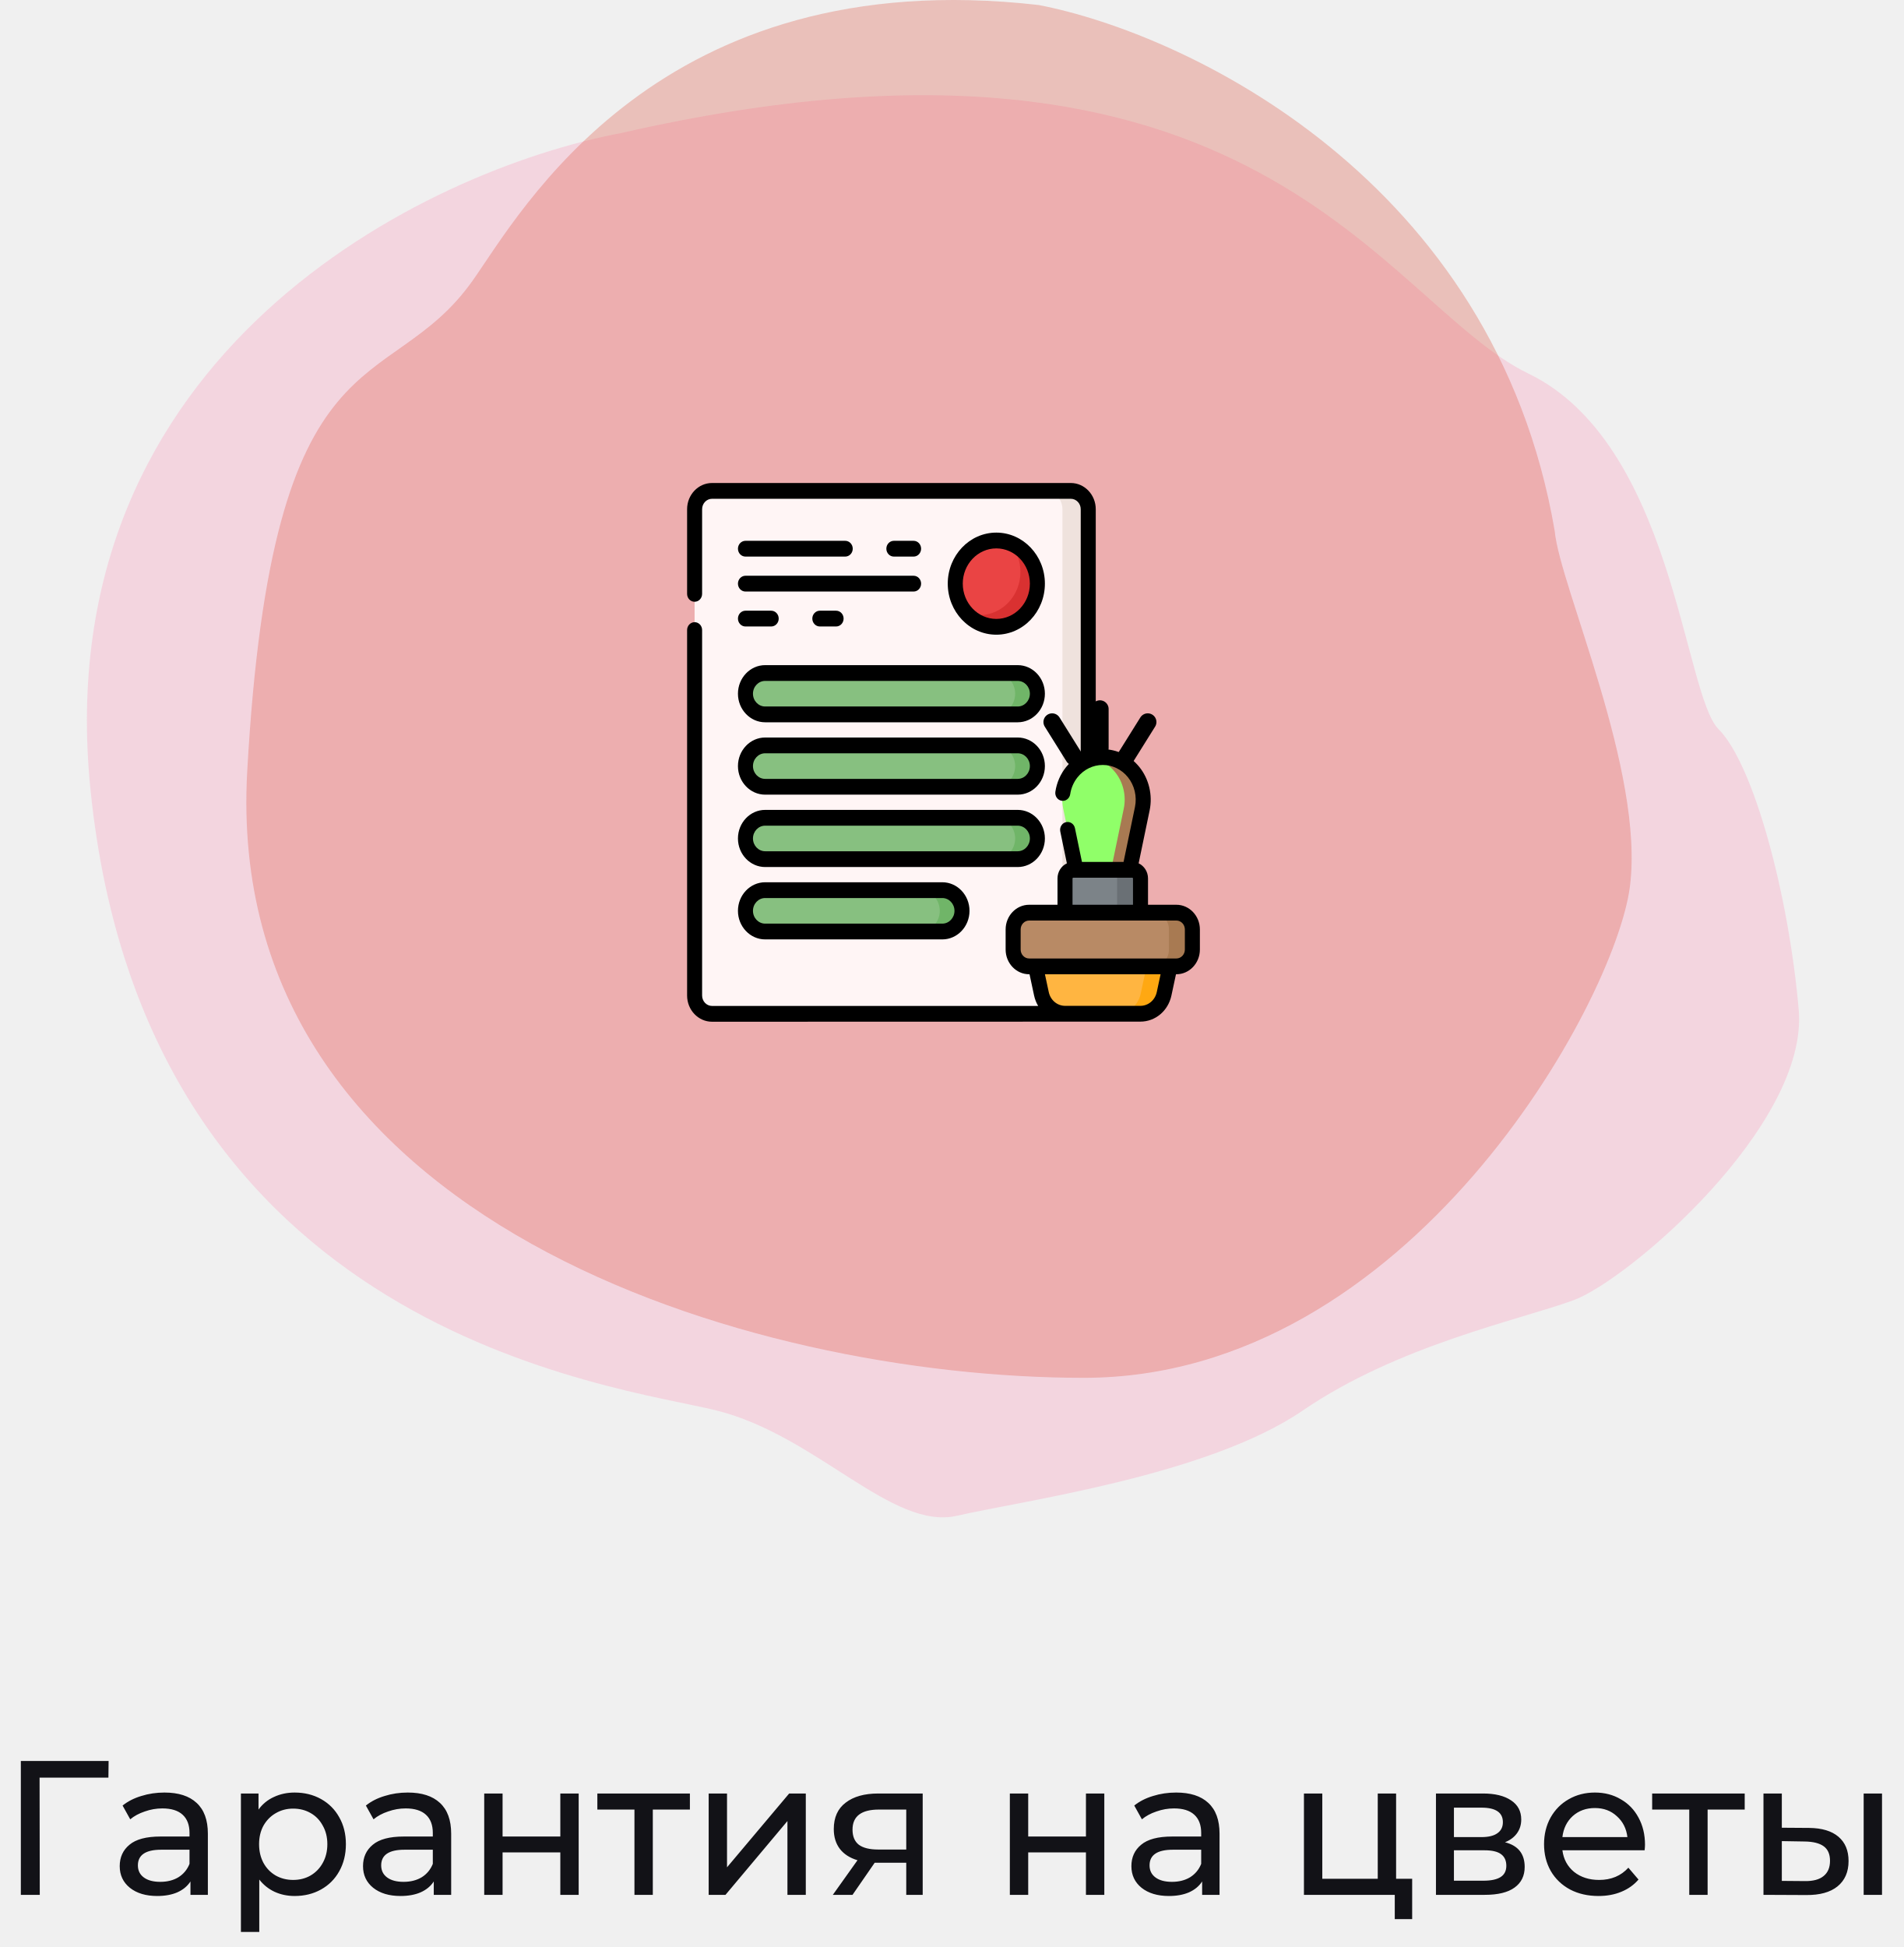
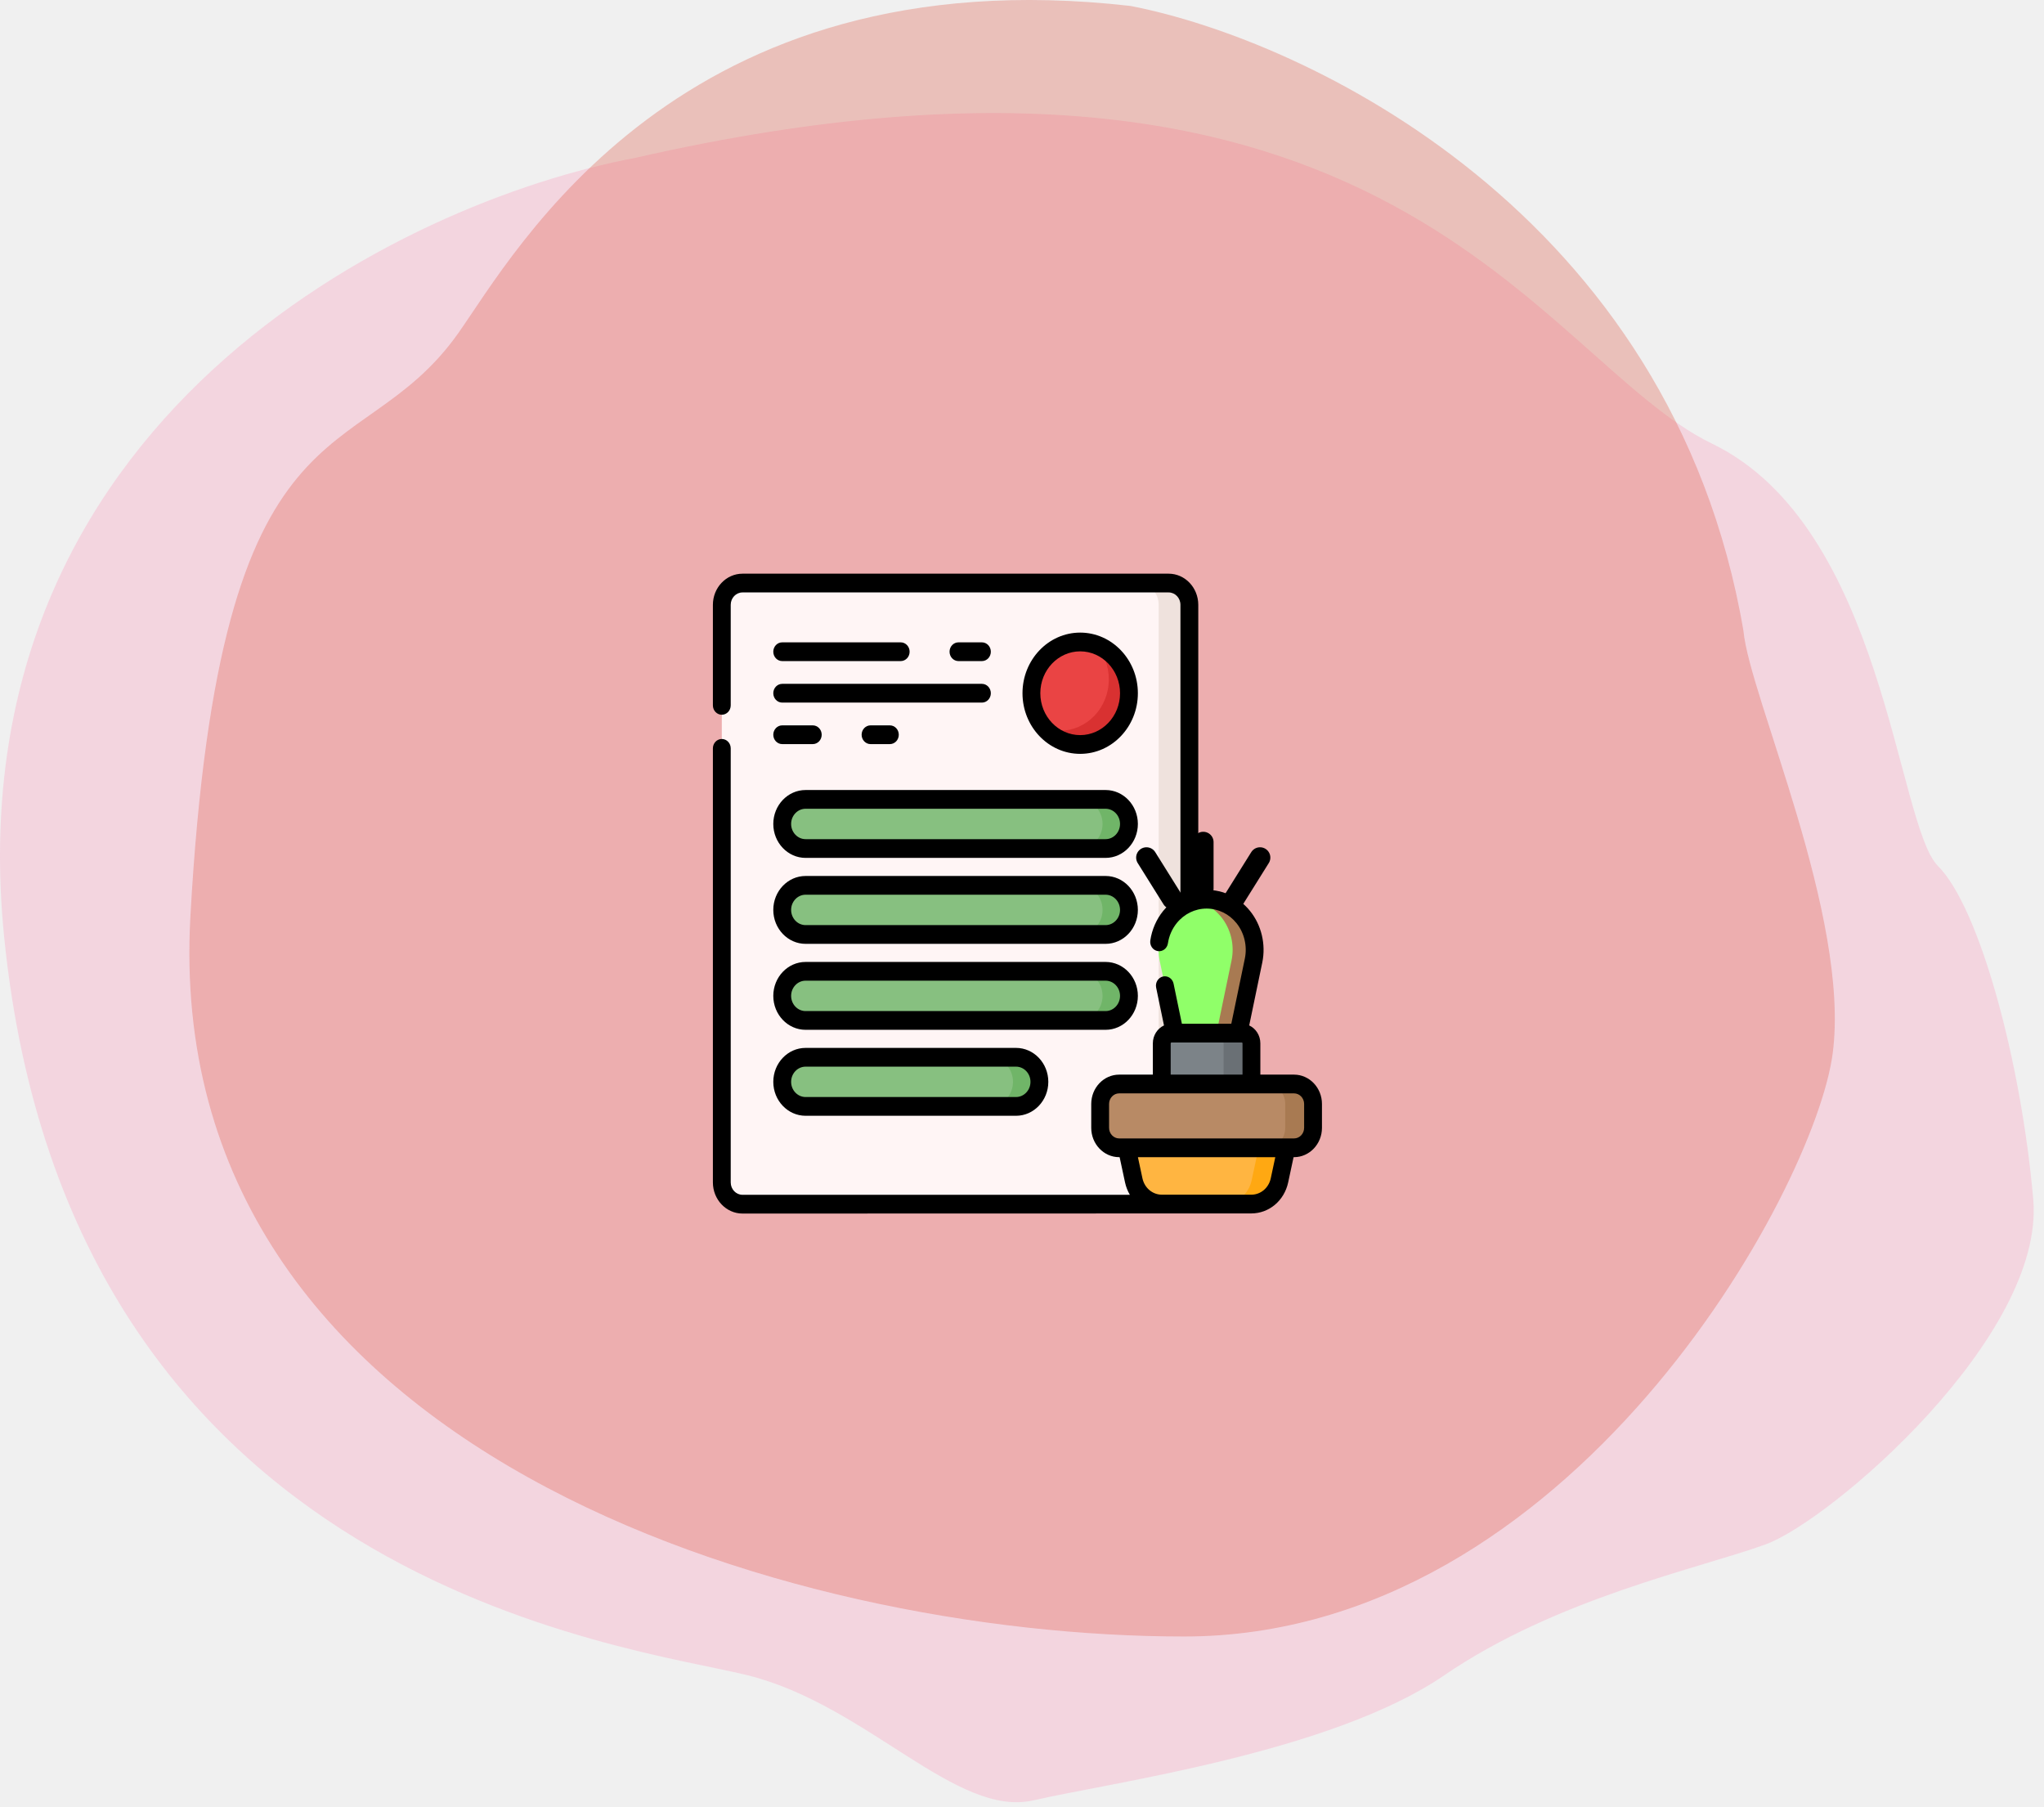
- <svg xmlns="http://www.w3.org/2000/svg" width="219" height="224" viewBox="0 0 219 224" fill="none">
-   <path opacity="0.3" d="M10.406 90.807C5.334 40.545 49.025 19.525 71.504 15.299C144.707 -1.417 159.117 34.896 175.833 42.966C192.548 51.035 193.701 79.855 197.736 83.89C201.771 87.925 205.806 102.911 206.958 116.168C208.111 129.426 187.361 147.294 181.02 149.6C174.68 151.905 160.846 154.787 149.895 162.28C138.943 169.774 117.616 172.656 110.123 174.385C102.63 176.114 93.984 165.162 82.456 162.28C70.928 159.398 16.747 153.634 10.406 90.807Z" fill="#FB96BA" />
-   <path opacity="0.3" d="M187.531 102.029C189.26 88.772 179.461 67.445 178.885 61.105C171.968 20.532 136.423 3.848 119.516 0.577C75.709 -4.421 59.926 24.458 54.383 32.285C44.584 46.118 31.326 36.896 28.444 88.772C25.562 140.648 86.447 158.516 124.703 158.516C162.169 158.516 185.802 115.286 187.531 102.029Z" fill="#DC503E" />
-   <path d="M12.474 204.514H4.554L4.576 218H2.398V202.6H12.496L12.474 204.514ZM18.923 206.23C20.536 206.23 21.768 206.626 22.619 207.418C23.484 208.21 23.917 209.391 23.917 210.96V218H21.915V216.46C21.563 217.003 21.057 217.421 20.397 217.714C19.751 217.993 18.981 218.132 18.087 218.132C16.781 218.132 15.733 217.817 14.941 217.186C14.163 216.555 13.775 215.727 13.775 214.7C13.775 213.673 14.149 212.852 14.897 212.236C15.645 211.605 16.833 211.29 18.461 211.29H21.805V210.872C21.805 209.963 21.541 209.266 21.013 208.782C20.485 208.298 19.707 208.056 18.681 208.056C17.991 208.056 17.317 208.173 16.657 208.408C15.997 208.628 15.439 208.929 14.985 209.31L14.105 207.726C14.706 207.242 15.425 206.875 16.261 206.626C17.097 206.362 17.984 206.23 18.923 206.23ZM18.439 216.504C19.245 216.504 19.942 216.328 20.529 215.976C21.115 215.609 21.541 215.096 21.805 214.436V212.808H18.549C16.759 212.808 15.865 213.409 15.865 214.612C15.865 215.199 16.092 215.661 16.547 215.998C17.001 216.335 17.632 216.504 18.439 216.504ZM33.902 206.23C35.031 206.23 36.043 206.479 36.938 206.978C37.833 207.477 38.529 208.173 39.028 209.068C39.541 209.963 39.798 210.997 39.798 212.17C39.798 213.343 39.541 214.385 39.028 215.294C38.529 216.189 37.833 216.885 36.938 217.384C36.043 217.883 35.031 218.132 33.902 218.132C33.066 218.132 32.296 217.971 31.592 217.648C30.902 217.325 30.316 216.856 29.832 216.24V222.268H27.72V206.34H29.744V208.188C30.213 207.543 30.807 207.059 31.526 206.736C32.245 206.399 33.036 206.23 33.902 206.23ZM33.726 216.284C34.474 216.284 35.141 216.115 35.728 215.778C36.329 215.426 36.798 214.942 37.136 214.326C37.488 213.695 37.664 212.977 37.664 212.17C37.664 211.363 37.488 210.652 37.136 210.036C36.798 209.405 36.329 208.921 35.728 208.584C35.141 208.247 34.474 208.078 33.726 208.078C32.992 208.078 32.325 208.254 31.724 208.606C31.137 208.943 30.668 209.42 30.316 210.036C29.979 210.652 29.81 211.363 29.81 212.17C29.81 212.977 29.979 213.695 30.316 214.326C30.653 214.942 31.122 215.426 31.724 215.778C32.325 216.115 32.992 216.284 33.726 216.284ZM46.917 206.23C48.53 206.23 49.762 206.626 50.613 207.418C51.478 208.21 51.911 209.391 51.911 210.96V218H49.909V216.46C49.557 217.003 49.051 217.421 48.391 217.714C47.746 217.993 46.976 218.132 46.081 218.132C44.776 218.132 43.727 217.817 42.935 217.186C42.158 216.555 41.769 215.727 41.769 214.7C41.769 213.673 42.143 212.852 42.891 212.236C43.639 211.605 44.827 211.29 46.455 211.29H49.799V210.872C49.799 209.963 49.535 209.266 49.007 208.782C48.479 208.298 47.702 208.056 46.675 208.056C45.986 208.056 45.311 208.173 44.651 208.408C43.991 208.628 43.434 208.929 42.979 209.31L42.099 207.726C42.7 207.242 43.419 206.875 44.255 206.626C45.091 206.362 45.978 206.23 46.917 206.23ZM46.433 216.504C47.24 216.504 47.936 216.328 48.523 215.976C49.11 215.609 49.535 215.096 49.799 214.436V212.808H46.543C44.754 212.808 43.859 213.409 43.859 214.612C43.859 215.199 44.086 215.661 44.541 215.998C44.996 216.335 45.626 216.504 46.433 216.504ZM55.714 206.34H57.826V211.29H64.47V206.34H66.582V218H64.47V213.116H57.826V218H55.714V206.34ZM79.379 208.188H75.111V218H72.999V208.188H68.731V206.34H79.379V208.188ZM81.538 206.34H83.65V214.832L90.8 206.34H92.714V218H90.602V209.508L83.474 218H81.538V206.34ZM106.164 206.34V218H104.272V214.304H100.884H100.642L98.09 218H95.824L98.662 214.018C97.782 213.754 97.107 213.321 96.638 212.72C96.168 212.104 95.934 211.341 95.934 210.432C95.934 209.097 96.388 208.085 97.298 207.396C98.207 206.692 99.461 206.34 101.06 206.34H106.164ZM98.09 210.498C98.09 211.275 98.332 211.855 98.816 212.236C99.314 212.603 100.055 212.786 101.038 212.786H104.272V208.188H101.126C99.102 208.188 98.09 208.958 98.09 210.498ZM116.192 206.34H118.304V211.29H124.948V206.34H127.06V218H124.948V213.116H118.304V218H116.192V206.34ZM135.325 206.23C136.938 206.23 138.17 206.626 139.021 207.418C139.886 208.21 140.319 209.391 140.319 210.96V218H138.317V216.46C137.965 217.003 137.459 217.421 136.799 217.714C136.154 217.993 135.384 218.132 134.489 218.132C133.184 218.132 132.135 217.817 131.343 217.186C130.566 216.555 130.177 215.727 130.177 214.7C130.177 213.673 130.551 212.852 131.299 212.236C132.047 211.605 133.235 211.29 134.863 211.29H138.207V210.872C138.207 209.963 137.943 209.266 137.415 208.782C136.887 208.298 136.11 208.056 135.083 208.056C134.394 208.056 133.719 208.173 133.059 208.408C132.399 208.628 131.842 208.929 131.387 209.31L130.507 207.726C131.108 207.242 131.827 206.875 132.663 206.626C133.499 206.362 134.386 206.23 135.325 206.23ZM134.841 216.504C135.648 216.504 136.344 216.328 136.931 215.976C137.518 215.609 137.943 215.096 138.207 214.436V212.808H134.951C133.162 212.808 132.267 213.409 132.267 214.612C132.267 215.199 132.494 215.661 132.949 215.998C133.404 216.335 134.034 216.504 134.841 216.504ZM162.482 216.152V220.794H160.48V218H150.03V206.34H152.142V216.152H158.522V206.34H160.634V216.152H162.482ZM173.162 211.95C174.672 212.331 175.428 213.277 175.428 214.788C175.428 215.815 175.039 216.607 174.262 217.164C173.499 217.721 172.355 218 170.83 218H165.22V206.34H170.632C172.01 206.34 173.088 206.604 173.866 207.132C174.643 207.645 175.032 208.379 175.032 209.332C175.032 209.948 174.863 210.483 174.526 210.938C174.203 211.378 173.748 211.715 173.162 211.95ZM167.288 211.356H170.456C171.262 211.356 171.871 211.209 172.282 210.916C172.707 210.623 172.92 210.197 172.92 209.64C172.92 208.525 172.098 207.968 170.456 207.968H167.288V211.356ZM170.676 216.372C171.556 216.372 172.216 216.233 172.656 215.954C173.096 215.675 173.316 215.243 173.316 214.656C173.316 214.055 173.11 213.607 172.7 213.314C172.304 213.021 171.673 212.874 170.808 212.874H167.288V216.372H170.676ZM189.272 212.236C189.272 212.397 189.257 212.61 189.228 212.874H179.768C179.9 213.901 180.347 214.729 181.11 215.36C181.887 215.976 182.848 216.284 183.992 216.284C185.385 216.284 186.507 215.815 187.358 214.876L188.524 216.24C187.996 216.856 187.336 217.325 186.544 217.648C185.766 217.971 184.894 218.132 183.926 218.132C182.694 218.132 181.601 217.883 180.648 217.384C179.694 216.871 178.954 216.159 178.426 215.25C177.912 214.341 177.656 213.314 177.656 212.17C177.656 211.041 177.905 210.021 178.404 209.112C178.917 208.203 179.614 207.499 180.494 207C181.388 206.487 182.393 206.23 183.508 206.23C184.622 206.23 185.612 206.487 186.478 207C187.358 207.499 188.04 208.203 188.524 209.112C189.022 210.021 189.272 211.063 189.272 212.236ZM183.508 208.012C182.496 208.012 181.645 208.32 180.956 208.936C180.281 209.552 179.885 210.359 179.768 211.356H187.248C187.13 210.373 186.727 209.574 186.038 208.958C185.363 208.327 184.52 208.012 183.508 208.012ZM200.744 208.188H196.476V218H194.364V208.188H190.096V206.34H200.744V208.188ZM208.161 210.3C209.628 210.315 210.75 210.652 211.527 211.312C212.305 211.972 212.693 212.903 212.693 214.106C212.693 215.367 212.268 216.343 211.417 217.032C210.581 217.707 209.379 218.037 207.809 218.022L202.903 218V206.34H205.015V210.278L208.161 210.3ZM214.431 206.34H216.543V218H214.431V206.34ZM207.655 216.416C208.609 216.431 209.327 216.24 209.811 215.844C210.31 215.448 210.559 214.861 210.559 214.084C210.559 213.321 210.317 212.764 209.833 212.412C209.349 212.06 208.623 211.877 207.655 211.862L205.015 211.818V216.394L207.655 216.416Z" fill="#121217" />
+ <svg xmlns="http://www.w3.org/2000/svg" width="198" height="175" viewBox="0 0 198 175" fill="none">
+   <path opacity="0.3" d="M0.406 90.807C-4.666 40.545 39.025 19.526 61.505 15.299C134.707 -1.417 149.117 34.897 165.833 42.966C182.548 51.036 183.701 79.856 187.736 83.891C191.771 87.925 195.806 102.912 196.958 116.169C198.111 129.426 177.361 147.294 171.02 149.6C164.68 151.906 150.846 154.788 139.895 162.281C128.943 169.774 107.616 172.656 100.123 174.385C92.63 176.114 83.984 165.163 72.456 162.281C60.928 159.399 6.747 153.635 0.406 90.807Z" fill="#FB96BA" />
+   <path opacity="0.3" d="M177.531 102.029C179.26 88.772 169.461 67.445 168.885 61.105C161.968 20.532 126.423 3.848 109.516 0.577C65.709 -4.421 49.926 24.458 44.383 32.285C34.584 46.118 21.326 36.896 18.444 88.772C15.562 140.648 76.447 158.516 114.703 158.516C152.169 158.516 175.802 115.286 177.531 102.029Z" fill="#DC503E" />
  <g clip-path="url(#clip0)">
-     <path d="M123.206 116.641H81.926C80.818 116.641 79.92 115.698 79.92 114.533V58.585C79.92 57.421 80.818 56.477 81.926 56.477H123.206C124.314 56.477 125.212 57.421 125.212 58.585V114.533C125.212 115.698 124.314 116.641 123.206 116.641Z" fill="#FFF5F5" />
-     <path d="M125.212 58.585V114.534C125.212 115.698 124.313 116.641 123.206 116.641H120.234C121.342 116.641 122.241 115.698 122.241 114.534V58.585C122.241 57.421 121.342 56.477 120.234 56.477H123.206C124.313 56.477 125.212 57.421 125.212 58.585Z" fill="#EFE2DD" />
-     <path d="M119.36 67.148C119.36 69.89 117.245 72.113 114.636 72.113C112.027 72.113 109.912 69.89 109.912 67.148C109.912 64.406 112.027 62.184 114.636 62.184C117.245 62.184 119.36 64.406 119.36 67.148Z" fill="#EA4444" />
-     <path d="M119.36 67.148C119.36 69.889 117.246 72.112 114.637 72.112C113.26 72.112 112.023 71.495 111.158 70.509C111.637 70.681 112.151 70.773 112.685 70.773C115.295 70.773 117.41 68.55 117.41 65.809C117.41 64.512 116.937 63.331 116.163 62.447C118.023 63.116 119.36 64.968 119.36 67.148Z" fill="#D93131" />
-     <path d="M117.096 82.19H88.037C86.786 82.19 85.772 81.124 85.772 79.81C85.772 78.496 86.786 77.431 88.037 77.431H117.096C118.347 77.431 119.36 78.496 119.36 79.81C119.36 81.124 118.347 82.19 117.096 82.19Z" fill="#87C080" />
-     <path d="M117.096 90.517H88.037C86.786 90.517 85.772 89.452 85.772 88.137C85.772 86.823 86.786 85.758 88.037 85.758H117.096C118.347 85.758 119.36 86.823 119.36 88.137C119.36 89.452 118.347 90.517 117.096 90.517Z" fill="#87C080" />
-     <path d="M117.096 98.843H88.037C86.786 98.843 85.772 97.778 85.772 96.464C85.772 95.149 86.786 94.084 88.037 94.084H117.096C118.347 94.084 119.36 95.149 119.36 96.464C119.36 97.778 118.347 98.843 117.096 98.843Z" fill="#87C080" />
-     <path d="M108.421 107.169H88.037C86.786 107.169 85.772 106.104 85.772 104.79C85.772 103.475 86.786 102.41 88.037 102.41H108.421C109.672 102.41 110.686 103.475 110.686 104.79C110.686 106.104 109.672 107.169 108.421 107.169Z" fill="#87C080" />
-     <path d="M119.36 79.811C119.36 80.467 119.106 81.062 118.697 81.493C118.287 81.923 117.721 82.19 117.096 82.19H114.538C115.164 82.19 115.73 81.923 116.14 81.493C116.549 81.062 116.803 80.467 116.803 79.811C116.803 78.496 115.789 77.431 114.538 77.431H117.096C118.346 77.431 119.36 78.496 119.36 79.811Z" fill="#70B568" />
-     <path d="M119.36 88.137C119.36 88.794 119.106 89.389 118.697 89.819C118.287 90.25 117.721 90.516 117.096 90.516H114.538C115.164 90.516 115.73 90.25 116.14 89.819C116.549 89.389 116.803 88.794 116.803 88.137C116.803 86.823 115.789 85.758 114.538 85.758H117.096C118.346 85.758 119.36 86.823 119.36 88.137Z" fill="#70B568" />
-     <path d="M119.36 96.464C119.36 97.121 119.106 97.715 118.697 98.146C118.287 98.576 117.721 98.843 117.096 98.843H114.538C115.164 98.843 115.73 98.576 116.14 98.146C116.549 97.715 116.803 97.121 116.803 96.464C116.803 95.149 115.789 94.084 114.538 94.084H117.096C118.346 94.084 119.36 95.149 119.36 96.464Z" fill="#70B568" />
-     <path d="M110.686 104.79C110.686 105.447 110.432 106.043 110.023 106.474C109.613 106.904 109.046 107.17 108.421 107.17H105.864C106.49 107.17 107.055 106.904 107.465 106.474C107.874 106.043 108.128 105.447 108.128 104.79C108.128 103.476 107.114 102.411 105.864 102.411H108.421C109.672 102.411 110.686 103.476 110.686 104.79Z" fill="#70B568" />
-     <path d="M135.353 111.18H118.411C117.395 111.18 116.571 110.314 116.571 109.246V106.933C116.571 105.866 117.395 105 118.411 105H135.353C136.369 105 137.193 105.866 137.193 106.933V109.246C137.193 110.314 136.369 111.18 135.353 111.18Z" fill="#B88A65" />
-     <path d="M137.193 106.933V109.246C137.193 110.314 136.37 111.18 135.353 111.18H132.659C133.675 111.18 134.498 110.314 134.498 109.246V106.933C134.498 105.866 133.675 105 132.659 105H135.353C136.37 105 137.193 105.866 137.193 106.933Z" fill="#A87A52" />
-     <path d="M126.882 111.179H119.148L119.824 114.332C120.112 115.675 121.247 116.629 122.557 116.629H131.207C132.517 116.629 133.653 115.675 133.94 114.332L134.616 111.179H126.882Z" fill="#FFB541" />
-     <path d="M134.617 111.18L133.94 114.333C133.653 115.675 132.517 116.63 131.207 116.63H128.512C129.823 116.63 130.958 115.675 131.245 114.333L131.922 111.18H134.617Z" fill="#FFA812" />
-     <path d="M131.225 105H122.539V101.063C122.539 100.517 122.96 100.074 123.48 100.074H130.285C130.804 100.074 131.225 100.517 131.225 101.063V105Z" fill="#7C8388" />
-     <path d="M131.225 101.063V105H128.531V101.063C128.531 100.516 128.109 100.074 127.59 100.074H130.285C130.804 100.075 131.225 100.516 131.225 101.063Z" fill="#6A7075" />
-     <path d="M123.328 88.832C122.391 89.994 122.024 91.549 122.332 93.036L123.794 100.074H129.97L131.431 93.036C131.74 91.549 131.372 89.994 130.436 88.832C128.576 86.523 125.188 86.523 123.328 88.832Z" fill="#90FF69" />
-     <path d="M131.432 93.037L129.971 100.074H127.837L129.298 93.037C129.606 91.548 129.239 89.995 128.303 88.832C127.626 87.994 126.748 87.459 125.815 87.231C126.166 87.144 126.524 87.102 126.882 87.102C128.194 87.102 129.506 87.679 130.437 88.833C131.373 89.995 131.74 91.548 131.432 93.037Z" fill="#A87A52" />
-     <path d="M120.224 67.148C120.224 63.911 117.717 61.276 114.636 61.276C111.554 61.276 109.048 63.911 109.048 67.148C109.048 70.387 111.554 73.021 114.636 73.021C117.717 73.021 120.224 70.387 120.224 67.148ZM110.775 67.148C110.775 64.912 112.507 63.092 114.636 63.092C116.765 63.092 118.496 64.912 118.496 67.148C118.496 69.386 116.765 71.206 114.636 71.206C112.507 71.206 110.775 69.385 110.775 67.148Z" fill="black" />
-     <path d="M105.118 64.035C105.595 64.035 105.981 63.629 105.981 63.127C105.981 62.626 105.595 62.22 105.118 62.22H102.847C102.37 62.22 101.983 62.626 101.983 63.127C101.983 63.629 102.37 64.035 102.847 64.035H105.118Z" fill="black" />
-     <path d="M85.772 64.035H97.251C97.728 64.035 98.115 63.629 98.115 63.127C98.115 62.626 97.728 62.22 97.251 62.22H85.772C85.295 62.22 84.908 62.626 84.908 63.127C84.908 63.629 85.295 64.035 85.772 64.035Z" fill="black" />
-     <path d="M85.772 72.076H88.732C89.21 72.076 89.596 71.67 89.596 71.168C89.596 70.667 89.21 70.261 88.732 70.261H85.772C85.295 70.261 84.908 70.667 84.908 71.168C84.908 71.67 85.295 72.076 85.772 72.076Z" fill="black" />
-     <path d="M94.329 70.261C93.852 70.261 93.465 70.667 93.465 71.168C93.465 71.67 93.852 72.076 94.329 72.076H96.2C96.677 72.076 97.064 71.67 97.064 71.168C97.064 70.667 96.677 70.261 96.2 70.261H94.329Z" fill="black" />
-     <path d="M85.772 68.056H105.118C105.595 68.056 105.981 67.649 105.981 67.148C105.981 66.647 105.595 66.24 105.118 66.24H85.772C85.295 66.24 84.908 66.647 84.908 67.148C84.908 67.649 85.295 68.056 85.772 68.056Z" fill="black" />
-     <path d="M88.037 83.098H117.096C118.821 83.098 120.224 81.623 120.224 79.811C120.224 77.998 118.821 76.523 117.096 76.523H88.037C86.312 76.523 84.908 77.998 84.908 79.811C84.908 81.623 86.312 83.098 88.037 83.098ZM88.037 78.339H117.096C117.868 78.339 118.497 78.999 118.497 79.811C118.497 80.622 117.868 81.282 117.096 81.282H88.037C87.264 81.282 86.636 80.622 86.636 79.811C86.636 78.999 87.264 78.339 88.037 78.339Z" fill="black" />
-     <path d="M88.037 91.424H117.096C118.821 91.424 120.224 89.949 120.224 88.137C120.224 86.324 118.821 84.85 117.096 84.85H88.037C86.312 84.85 84.908 86.324 84.908 88.137C84.908 89.949 86.312 91.424 88.037 91.424ZM88.037 86.665H117.096C117.868 86.665 118.497 87.325 118.497 88.137C118.497 88.948 117.868 89.609 117.096 89.609H88.037C87.264 89.609 86.636 88.948 86.636 88.137C86.636 87.325 87.264 86.665 88.037 86.665Z" fill="black" />
-     <path d="M88.037 99.751H117.096C118.821 99.751 120.224 98.277 120.224 96.464C120.224 94.652 118.821 93.177 117.096 93.177H88.037C86.312 93.177 84.908 94.652 84.908 96.464C84.908 98.277 86.312 99.751 88.037 99.751ZM88.037 94.992H117.096C117.868 94.992 118.497 95.653 118.497 96.464C118.497 97.275 117.868 97.936 117.096 97.936H88.037C87.264 97.936 86.636 97.275 86.636 96.464C86.636 95.653 87.264 94.992 88.037 94.992Z" fill="black" />
-     <path d="M88.037 108.077H108.421C110.146 108.077 111.55 106.603 111.55 104.79C111.55 102.978 110.146 101.503 108.421 101.503H88.037C86.312 101.503 84.908 102.978 84.908 104.79C84.908 106.603 86.312 108.077 88.037 108.077ZM88.037 103.318H108.421C109.194 103.318 109.822 103.979 109.822 104.79C109.822 105.602 109.194 106.262 108.421 106.262H88.037C87.264 106.262 86.636 105.602 86.636 104.79C86.636 103.979 87.264 103.318 88.037 103.318Z" fill="black" />
-     <path d="M135.353 104.092H132.089V101.062C132.089 100.288 131.644 99.621 131.01 99.327L132.276 93.23C132.639 91.478 132.198 89.615 131.095 88.246C130.044 86.941 128.509 86.193 126.882 86.193C126.61 86.193 126.341 86.216 126.076 86.256V58.585C126.076 56.922 124.788 55.569 123.206 55.569H81.926C80.344 55.569 79.057 56.922 79.057 58.585V68.323C79.057 68.825 79.443 69.231 79.92 69.231C80.398 69.231 80.784 68.825 80.784 68.323V58.585C80.784 57.923 81.296 57.385 81.926 57.385H123.206C123.836 57.385 124.348 57.923 124.348 58.585V86.84C123.979 87.041 123.631 87.285 123.312 87.569C123.082 87.774 122.866 88 122.668 88.246C122.016 89.056 121.587 90.039 121.43 91.088C121.355 91.583 121.677 92.048 122.148 92.126C122.62 92.205 123.061 91.867 123.136 91.371C123.244 90.651 123.538 89.976 123.987 89.419C124.709 88.522 125.764 88.008 126.882 88.008C128 88.008 129.055 88.522 129.777 89.419C130.534 90.359 130.837 91.639 130.588 92.843L129.275 99.166H124.489L123.683 95.281C123.581 94.792 123.122 94.482 122.655 94.588C122.189 94.695 121.893 95.179 121.995 95.668L122.754 99.327C122.12 99.621 121.675 100.288 121.675 101.062V104.092H118.411C116.92 104.092 115.707 105.366 115.707 106.933V109.246C115.707 110.813 116.92 112.087 118.411 112.087H118.457L118.981 114.533C119.075 114.969 119.235 115.372 119.449 115.733H81.926C81.296 115.733 80.784 115.195 80.784 114.533V72.489C80.784 71.987 80.398 71.581 79.92 71.581C79.443 71.581 79.057 71.987 79.057 72.489V114.533C79.057 116.196 80.344 117.549 81.926 117.549L131.207 117.537C132.933 117.537 134.404 116.302 134.783 114.533L135.307 112.087H135.353C136.844 112.087 138.057 110.813 138.057 109.246V106.933C138.057 105.366 136.844 104.092 135.353 104.092ZM123.403 101.062C123.403 101.018 123.437 100.981 123.479 100.981H130.285C130.327 100.981 130.361 101.018 130.361 101.062V104.092H123.403V101.062ZM133.098 114.133C132.897 115.069 132.12 115.722 131.207 115.722H122.557C121.644 115.722 120.867 115.069 120.667 114.133L120.228 112.087H133.536L133.098 114.133ZM136.329 109.246C136.329 109.811 135.891 110.272 135.353 110.272H118.411C117.873 110.272 117.435 109.811 117.435 109.246V106.933C117.435 106.367 117.873 105.907 118.411 105.907H135.353C135.891 105.907 136.329 106.367 136.329 106.933V109.246Z" fill="black" />
-     <path d="M129.557 87.069L132.057 83.069M126.557 86.069V81.569M123.557 87.069L121.057 83.069" stroke="black" stroke-width="2" stroke-linecap="round" />
+     <path d="M113.206 116.641H71.926C70.818 116.641 69.92 115.697 69.92 114.533V58.585C69.92 57.421 70.818 56.477 71.926 56.477H113.206C114.314 56.477 115.212 57.421 115.212 58.585V114.533C115.212 115.697 114.314 116.641 113.206 116.641Z" fill="#FFF5F5" />
+     <path d="M115.212 58.584V114.534C115.212 115.698 114.313 116.641 113.206 116.641H110.234C111.342 116.641 112.241 115.698 112.241 114.534V58.584C112.241 57.421 111.342 56.477 110.234 56.477H113.206C114.313 56.477 115.212 57.421 115.212 58.584Z" fill="#EFE2DD" />
+     <path d="M109.36 67.148C109.36 69.89 107.245 72.113 104.636 72.113C102.026 72.113 99.911 69.89 99.911 67.148C99.911 64.406 102.026 62.184 104.636 62.184C107.245 62.184 109.36 64.406 109.36 67.148Z" fill="#EA4444" />
+     <path d="M109.36 67.148C109.36 69.89 107.245 72.113 104.636 72.113C103.26 72.113 102.022 71.496 101.158 70.509C101.637 70.681 102.151 70.774 102.685 70.774C105.294 70.774 107.41 68.55 107.41 65.809C107.41 64.512 106.937 63.331 106.163 62.448C108.023 63.116 109.36 64.968 109.36 67.148Z" fill="#D93131" />
+     <path d="M107.096 82.19H78.037C76.786 82.19 75.772 81.125 75.772 79.81C75.772 78.496 76.786 77.431 78.037 77.431H107.096C108.347 77.431 109.361 78.496 109.361 79.81C109.361 81.124 108.347 82.19 107.096 82.19Z" fill="#87C080" />
+     <path d="M107.096 90.517H78.037C76.786 90.517 75.772 89.451 75.772 88.137C75.772 86.823 76.786 85.758 78.037 85.758H107.096C108.347 85.758 109.361 86.823 109.361 88.137C109.361 89.451 108.347 90.517 107.096 90.517Z" fill="#87C080" />
+     <path d="M107.096 98.843H78.037C76.786 98.843 75.772 97.778 75.772 96.464C75.772 95.149 76.786 94.084 78.037 94.084H107.096C108.347 94.084 109.361 95.149 109.361 96.464C109.361 97.778 108.347 98.843 107.096 98.843Z" fill="#87C080" />
+     <path d="M98.421 107.17H78.037C76.786 107.17 75.772 106.104 75.772 104.79C75.772 103.476 76.786 102.411 78.037 102.411H98.421C99.672 102.411 100.686 103.476 100.686 104.79C100.686 106.104 99.672 107.17 98.421 107.17Z" fill="#87C080" />
+     <path d="M109.36 79.811C109.36 80.467 109.106 81.062 108.697 81.493C108.287 81.923 107.721 82.19 107.096 82.19H104.538C105.164 82.19 105.73 81.923 106.14 81.493C106.549 81.062 106.803 80.467 106.803 79.811C106.803 78.496 105.789 77.43 104.538 77.43H107.096C108.346 77.43 109.36 78.496 109.36 79.811Z" fill="#70B568" />
+     <path d="M109.36 88.137C109.36 88.794 109.106 89.389 108.697 89.82C108.287 90.25 107.721 90.517 107.096 90.517H104.538C105.164 90.517 105.73 90.25 106.14 89.82C106.549 89.389 106.803 88.794 106.803 88.137C106.803 86.823 105.789 85.758 104.538 85.758H107.096C108.346 85.758 109.36 86.823 109.36 88.137Z" fill="#70B568" />
+     <path d="M109.36 96.464C109.36 97.121 109.106 97.715 108.697 98.146C108.287 98.576 107.721 98.843 107.096 98.843H104.538C105.164 98.843 105.73 98.576 106.14 98.146C106.549 97.715 106.803 97.121 106.803 96.464C106.803 95.149 105.789 94.084 104.538 94.084H107.096C108.346 94.084 109.36 95.149 109.36 96.464Z" fill="#70B568" />
+     <path d="M100.686 104.79C100.686 105.448 100.432 106.043 100.023 106.474C99.613 106.904 99.047 107.17 98.421 107.17H95.864C96.49 107.17 97.055 106.904 97.465 106.474C97.874 106.043 98.128 105.448 98.128 104.79C98.128 103.477 97.114 102.411 95.864 102.411H98.421C99.672 102.411 100.686 103.477 100.686 104.79Z" fill="#70B568" />
+     <path d="M125.353 111.179H108.411C107.395 111.179 106.571 110.314 106.571 109.246V106.933C106.571 105.865 107.395 105 108.411 105H125.353C126.369 105 127.193 105.865 127.193 106.933V109.246C127.193 110.314 126.369 111.179 125.353 111.179Z" fill="#B88A65" />
+     <path d="M127.193 106.933V109.246C127.193 110.314 126.369 111.179 125.353 111.179H122.658C123.674 111.179 124.498 110.314 124.498 109.246V106.933C124.498 105.865 123.674 105 122.658 105H125.353C126.369 105 127.193 105.865 127.193 106.933Z" fill="#A87A52" />
+     <path d="M116.882 111.179H109.147L109.824 114.333C110.111 115.676 111.246 116.629 112.556 116.629H121.207C122.517 116.629 123.652 115.676 123.94 114.333L124.616 111.179H116.882Z" fill="#FFB541" />
+     <path d="M124.617 111.18L123.94 114.333C123.653 115.676 122.518 116.63 121.207 116.63H118.513C119.823 116.63 120.958 115.676 121.245 114.333L121.922 111.18H124.617Z" fill="#FFA812" />
+     <path d="M121.225 105H112.539V101.062C112.539 100.517 112.96 100.074 113.48 100.074H120.285C120.804 100.074 121.225 100.517 121.225 101.062V105Z" fill="#7C8388" />
+     <path d="M121.225 101.062V105H118.531V101.062C118.531 100.516 118.109 100.074 117.59 100.074H120.284C120.804 100.074 121.225 100.516 121.225 101.062Z" fill="#6A7075" />
+     <path d="M113.328 88.832C112.392 89.995 112.024 91.549 112.333 93.037L113.794 100.074H119.97L121.431 93.037C121.74 91.549 121.372 89.995 120.436 88.832C118.576 86.524 115.188 86.524 113.328 88.832Z" fill="#90FF69" />
+     <path d="M121.432 93.037L119.971 100.074H117.837L119.298 93.037C119.606 91.548 119.239 89.995 118.303 88.832C117.626 87.993 116.748 87.459 115.815 87.23C116.167 87.144 116.524 87.101 116.882 87.101C118.194 87.101 119.507 87.678 120.437 88.832C121.373 89.995 121.74 91.548 121.432 93.037Z" fill="#A87A52" />
+     <path d="M110.224 67.148C110.224 63.91 107.717 61.276 104.636 61.276C101.555 61.276 99.048 63.91 99.048 67.148C99.048 70.386 101.555 73.021 104.636 73.021C107.717 73.021 110.224 70.386 110.224 67.148ZM100.775 67.148C100.775 64.911 102.508 63.092 104.636 63.092C106.765 63.092 108.497 64.911 108.497 67.148C108.497 69.386 106.765 71.205 104.636 71.205C102.508 71.205 100.775 69.385 100.775 67.148Z" fill="black" />
+     <path d="M95.117 64.035C95.594 64.035 95.981 63.629 95.981 63.128C95.981 62.626 95.594 62.22 95.117 62.22H92.846C92.369 62.22 91.982 62.626 91.982 63.128C91.982 63.629 92.369 64.035 92.846 64.035H95.117Z" fill="black" />
+     <path d="M75.772 64.035H87.25C87.728 64.035 88.114 63.629 88.114 63.128C88.114 62.626 87.728 62.22 87.25 62.22H75.772C75.295 62.22 74.908 62.626 74.908 63.128C74.908 63.629 75.295 64.035 75.772 64.035Z" fill="black" />
+     <path d="M75.772 72.076H78.732C79.209 72.076 79.596 71.67 79.596 71.169C79.596 70.667 79.209 70.261 78.732 70.261H75.772C75.295 70.261 74.908 70.667 74.908 71.169C74.908 71.67 75.295 72.076 75.772 72.076Z" fill="black" />
+     <path d="M84.329 70.261C83.852 70.261 83.465 70.667 83.465 71.169C83.465 71.67 83.852 72.076 84.329 72.076H86.2C86.677 72.076 87.064 71.67 87.064 71.169C87.064 70.667 86.677 70.261 86.2 70.261H84.329Z" fill="black" />
+     <path d="M75.772 68.056H95.117C95.595 68.056 95.981 67.649 95.981 67.148C95.981 66.647 95.595 66.24 95.117 66.24H75.772C75.295 66.24 74.908 66.647 74.908 67.148C74.908 67.649 75.295 68.056 75.772 68.056Z" fill="black" />
+     <path d="M78.037 83.098H107.096C108.821 83.098 110.224 81.623 110.224 79.811C110.224 77.998 108.821 76.524 107.096 76.524H78.037C76.312 76.524 74.908 77.998 74.908 79.811C74.908 81.623 76.312 83.098 78.037 83.098ZM78.037 78.339H107.096C107.868 78.339 108.496 78.999 108.496 79.811C108.496 80.622 107.868 81.283 107.096 81.283H78.037C77.264 81.283 76.636 80.622 76.636 79.811C76.636 78.999 77.264 78.339 78.037 78.339Z" fill="black" />
+     <path d="M78.037 91.424H107.096C108.821 91.424 110.224 89.95 110.224 88.137C110.224 86.324 108.821 84.85 107.096 84.85H78.037C76.312 84.85 74.908 86.324 74.908 88.137C74.908 89.95 76.312 91.424 78.037 91.424ZM78.037 86.665H107.096C107.868 86.665 108.496 87.326 108.496 88.137C108.496 88.949 107.868 89.609 107.096 89.609H78.037C77.264 89.609 76.636 88.949 76.636 88.137C76.636 87.326 77.264 86.665 78.037 86.665Z" fill="black" />
+     <path d="M78.037 99.751H107.096C108.821 99.751 110.224 98.277 110.224 96.464C110.224 94.651 108.821 93.177 107.096 93.177H78.037C76.312 93.177 74.908 94.651 74.908 96.464C74.908 98.277 76.312 99.751 78.037 99.751ZM78.037 94.992H107.096C107.868 94.992 108.496 95.652 108.496 96.464C108.496 97.275 107.868 97.936 107.096 97.936H78.037C77.264 97.936 76.636 97.275 76.636 96.464C76.636 95.652 77.264 94.992 78.037 94.992Z" fill="black" />
+     <path d="M78.037 108.078H98.421C100.146 108.078 101.549 106.603 101.549 104.791C101.549 102.978 100.146 101.503 98.421 101.503H78.037C76.312 101.503 74.908 102.978 74.908 104.791C74.908 106.603 76.312 108.078 78.037 108.078ZM78.037 103.319H98.421C99.193 103.319 99.821 103.979 99.821 104.791C99.821 105.602 99.193 106.262 98.421 106.262H78.037C77.264 106.262 76.636 105.602 76.636 104.791C76.636 103.979 77.264 103.319 78.037 103.319Z" fill="black" />
+     <path d="M125.353 104.092H122.089V101.062C122.089 100.288 121.644 99.621 121.01 99.327L122.276 93.23C122.639 91.478 122.198 89.615 121.095 88.246C120.044 86.941 118.509 86.193 116.882 86.193C116.61 86.193 116.341 86.216 116.076 86.256V58.585C116.076 56.922 114.788 55.569 113.206 55.569H71.926C70.344 55.569 69.057 56.922 69.057 58.585V68.323C69.057 68.825 69.443 69.231 69.92 69.231C70.398 69.231 70.784 68.825 70.784 68.323V58.585C70.784 57.923 71.296 57.385 71.926 57.385H113.206C113.836 57.385 114.348 57.923 114.348 58.585V86.84C113.979 87.041 113.631 87.285 113.312 87.569C113.082 87.774 112.866 88 112.668 88.246C112.016 89.056 111.587 90.039 111.43 91.088C111.355 91.583 111.677 92.048 112.148 92.126C112.62 92.205 113.061 91.867 113.136 91.371C113.244 90.651 113.538 89.976 113.987 89.419C114.709 88.522 115.764 88.008 116.882 88.008C118 88.008 119.055 88.522 119.777 89.419C120.534 90.359 120.837 91.639 120.588 92.843L119.275 99.166H114.489L113.683 95.281C113.581 94.792 113.122 94.482 112.655 94.588C112.189 94.695 111.893 95.179 111.995 95.668L112.754 99.327C112.12 99.621 111.675 100.288 111.675 101.062V104.092H108.411C106.92 104.092 105.707 105.366 105.707 106.933V109.246C105.707 110.813 106.92 112.087 108.411 112.087H108.457L108.981 114.533C109.075 114.969 109.235 115.372 109.449 115.733H71.926C71.296 115.733 70.784 115.195 70.784 114.533V72.489C70.784 71.987 70.398 71.581 69.92 71.581C69.443 71.581 69.057 71.987 69.057 72.489V114.533C69.057 116.196 70.344 117.549 71.926 117.549L121.207 117.537C122.933 117.537 124.404 116.302 124.783 114.533L125.307 112.087H125.353C126.844 112.087 128.057 110.813 128.057 109.246V106.933C128.057 105.366 126.844 104.092 125.353 104.092ZM113.403 101.062C113.403 101.018 113.437 100.981 113.479 100.981H120.285C120.327 100.981 120.361 101.018 120.361 101.062V104.092H113.403V101.062ZM123.098 114.133C122.897 115.069 122.12 115.722 121.207 115.722H112.557C111.644 115.722 110.867 115.069 110.667 114.133L110.228 112.087H123.536L123.098 114.133ZM126.329 109.246C126.329 109.811 125.891 110.272 125.353 110.272H108.411C107.873 110.272 107.435 109.811 107.435 109.246V106.933C107.435 106.367 107.873 105.907 108.411 105.907H125.353C125.891 105.907 126.329 106.367 126.329 106.933V109.246Z" fill="black" />
+     <path d="M119.557 87.069L122.057 83.069M116.557 86.069V81.569M113.557 87.069L111.057 83.069" stroke="black" stroke-width="2" stroke-linecap="round" />
  </g>
  <defs>
    <clipPath id="clip0">
-       <rect width="59" height="62" fill="white" transform="translate(79.0566 55.5693)" />
+       <rect x="69.057" y="55.569" width="59" height="62" fill="white" />
    </clipPath>
  </defs>
</svg>
